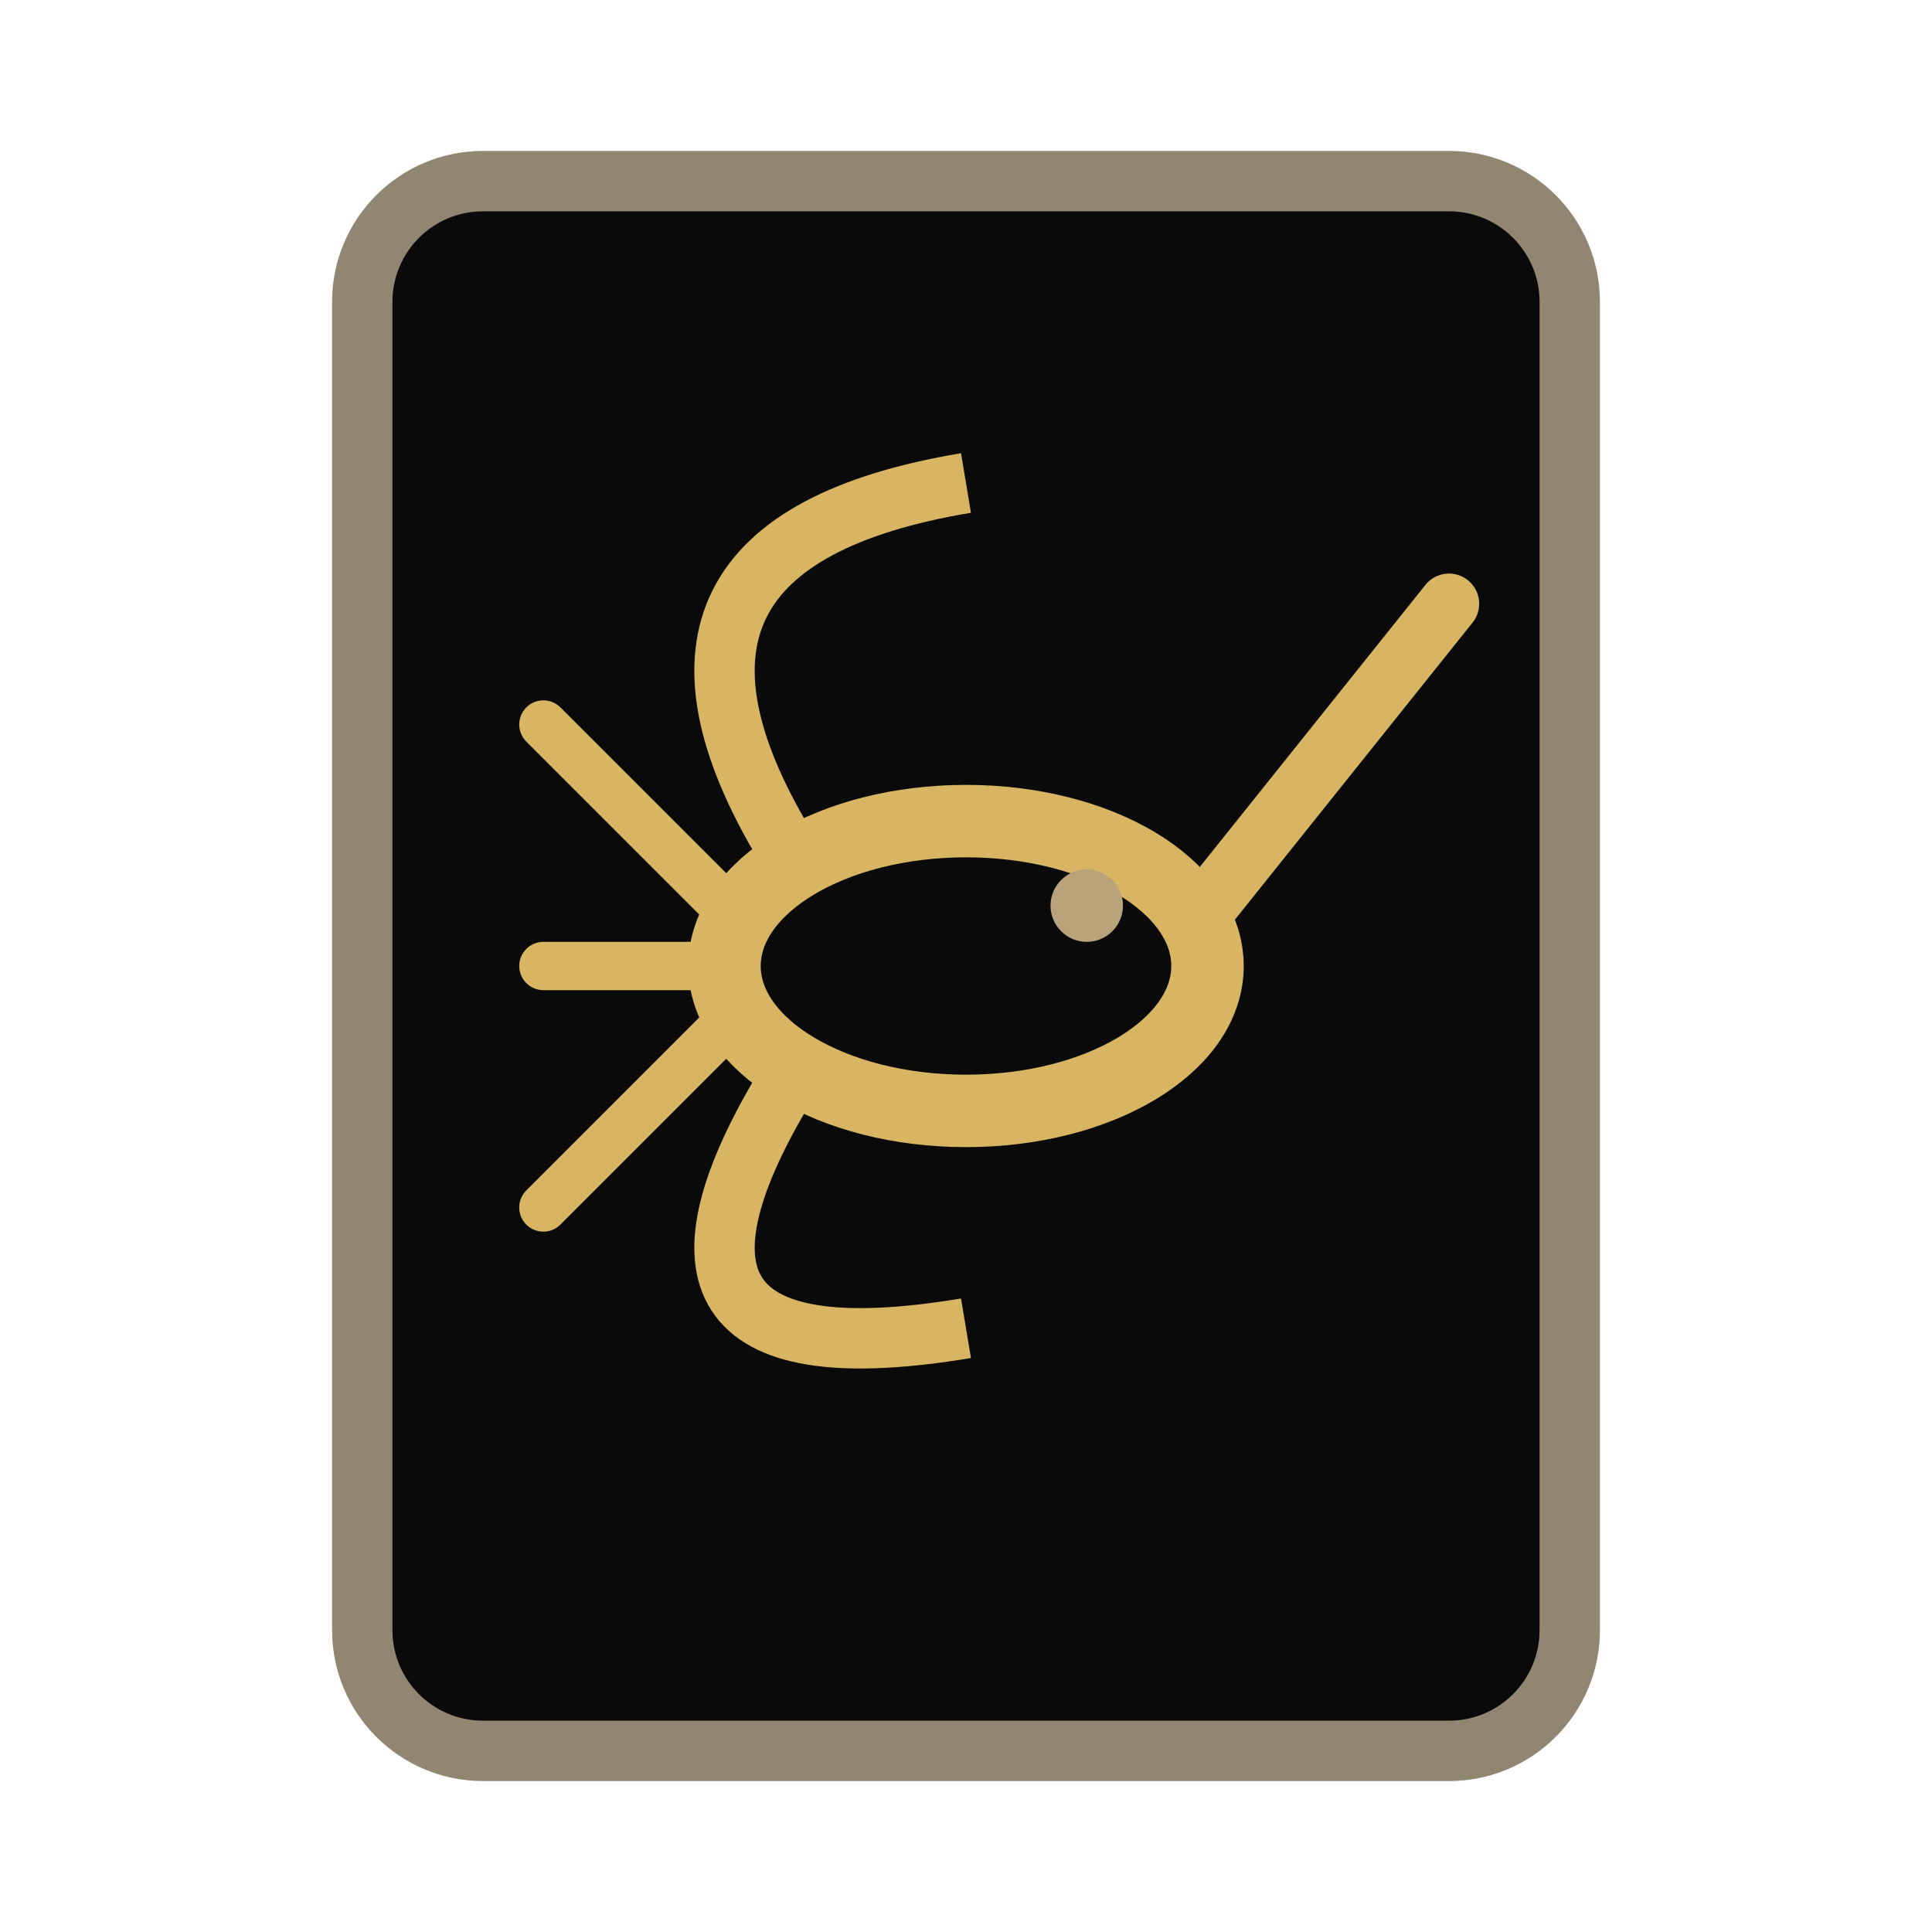
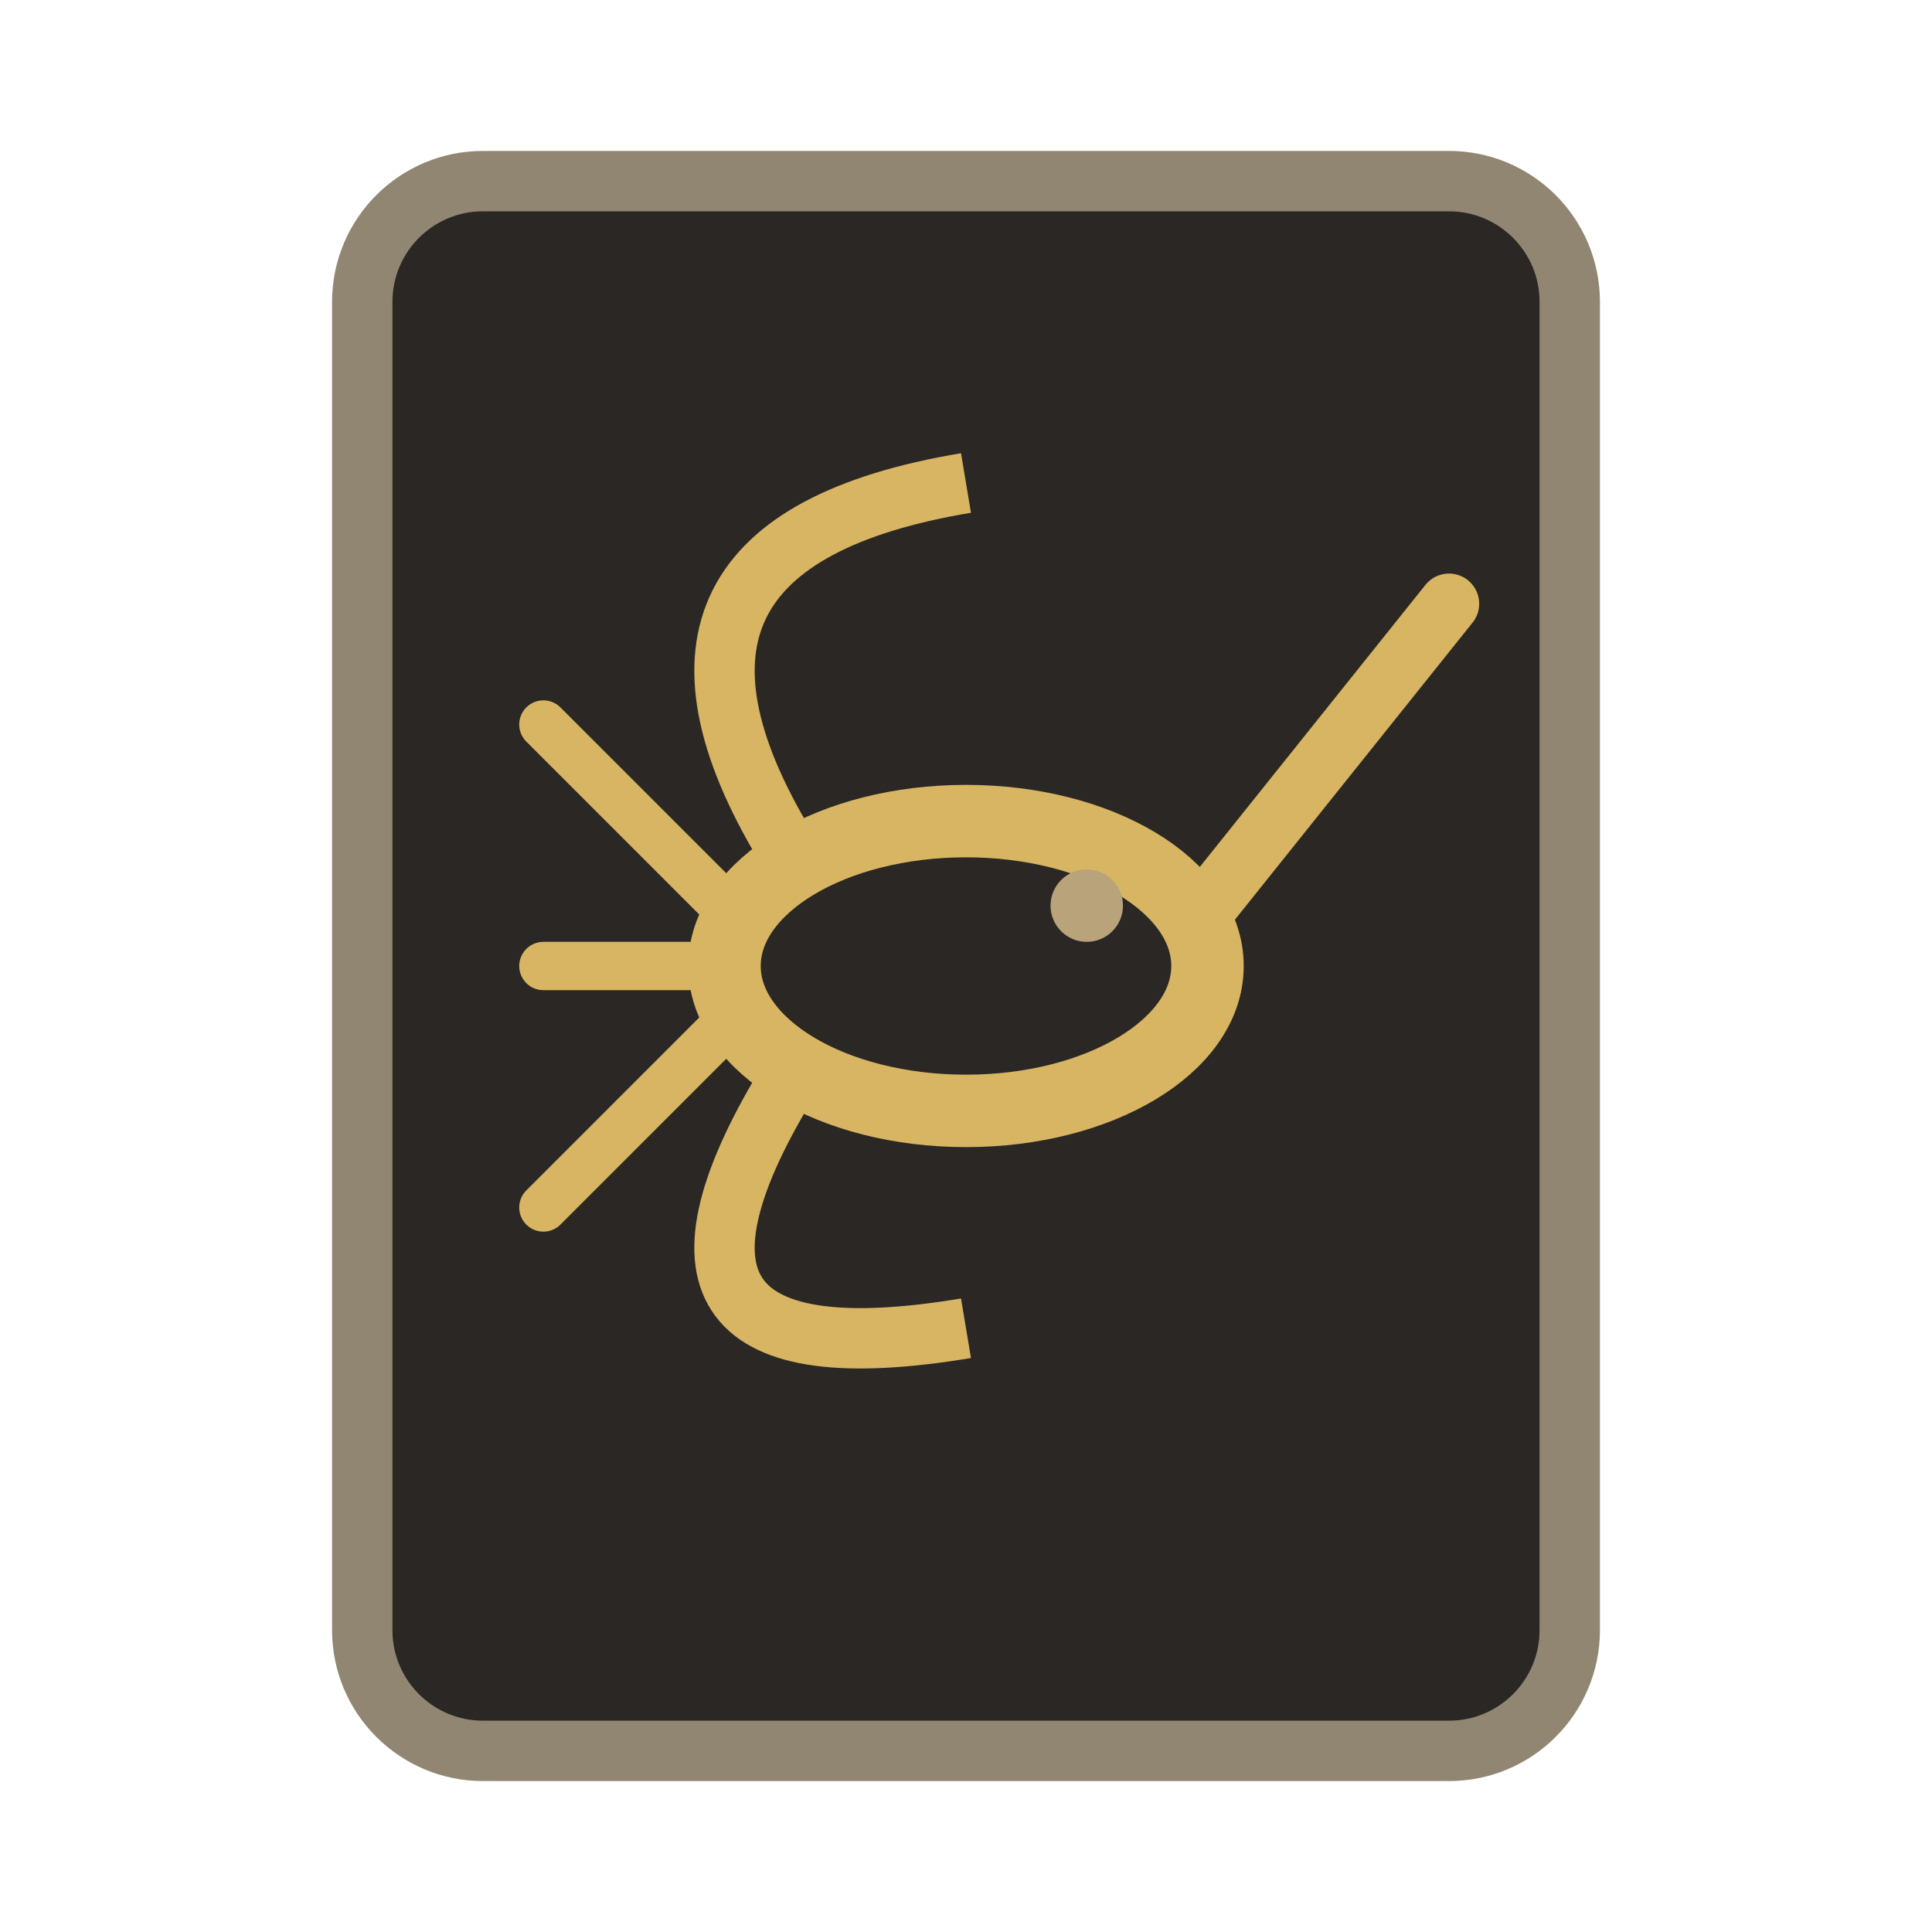
<svg xmlns="http://www.w3.org/2000/svg" viewBox="0 0 16 16">
-   <rect x="3" y="1.5" width="10" height="13" rx="1" fill="#0A0A0A" stroke="#908672" stroke-width="0.5" />
+   <rect x="3" y="1.5" width="10" height="13" rx="1" fill="#2A2724" stroke="#908672" stroke-width="0.5" />
  <ellipse cx="8" cy="8" rx="2" ry="1.2" fill="none" stroke="#D7B562" stroke-width="0.6" />
  <line x1="10" y1="7.5" x2="12" y2="5" stroke="#D7B562" stroke-width="0.5" stroke-linecap="round" />
  <path d="M6.5 7Q5 4.5 8 4" stroke="#D7B562" stroke-width="0.5" fill="none" />
  <path d="M6.5 9Q5 11.5 8 11" stroke="#D7B562" stroke-width="0.5" fill="none" />
  <line x1="6" y1="7.5" x2="4.5" y2="6" stroke="#D7B562" stroke-width="0.4" stroke-linecap="round" />
  <line x1="6" y1="8" x2="4.5" y2="8" stroke="#D7B562" stroke-width="0.4" stroke-linecap="round" />
  <line x1="6" y1="8.5" x2="4.5" y2="10" stroke="#D7B562" stroke-width="0.4" stroke-linecap="round" />
  <circle cx="9" cy="7.5" r="0.3" fill="#B9A37A" />
</svg>
